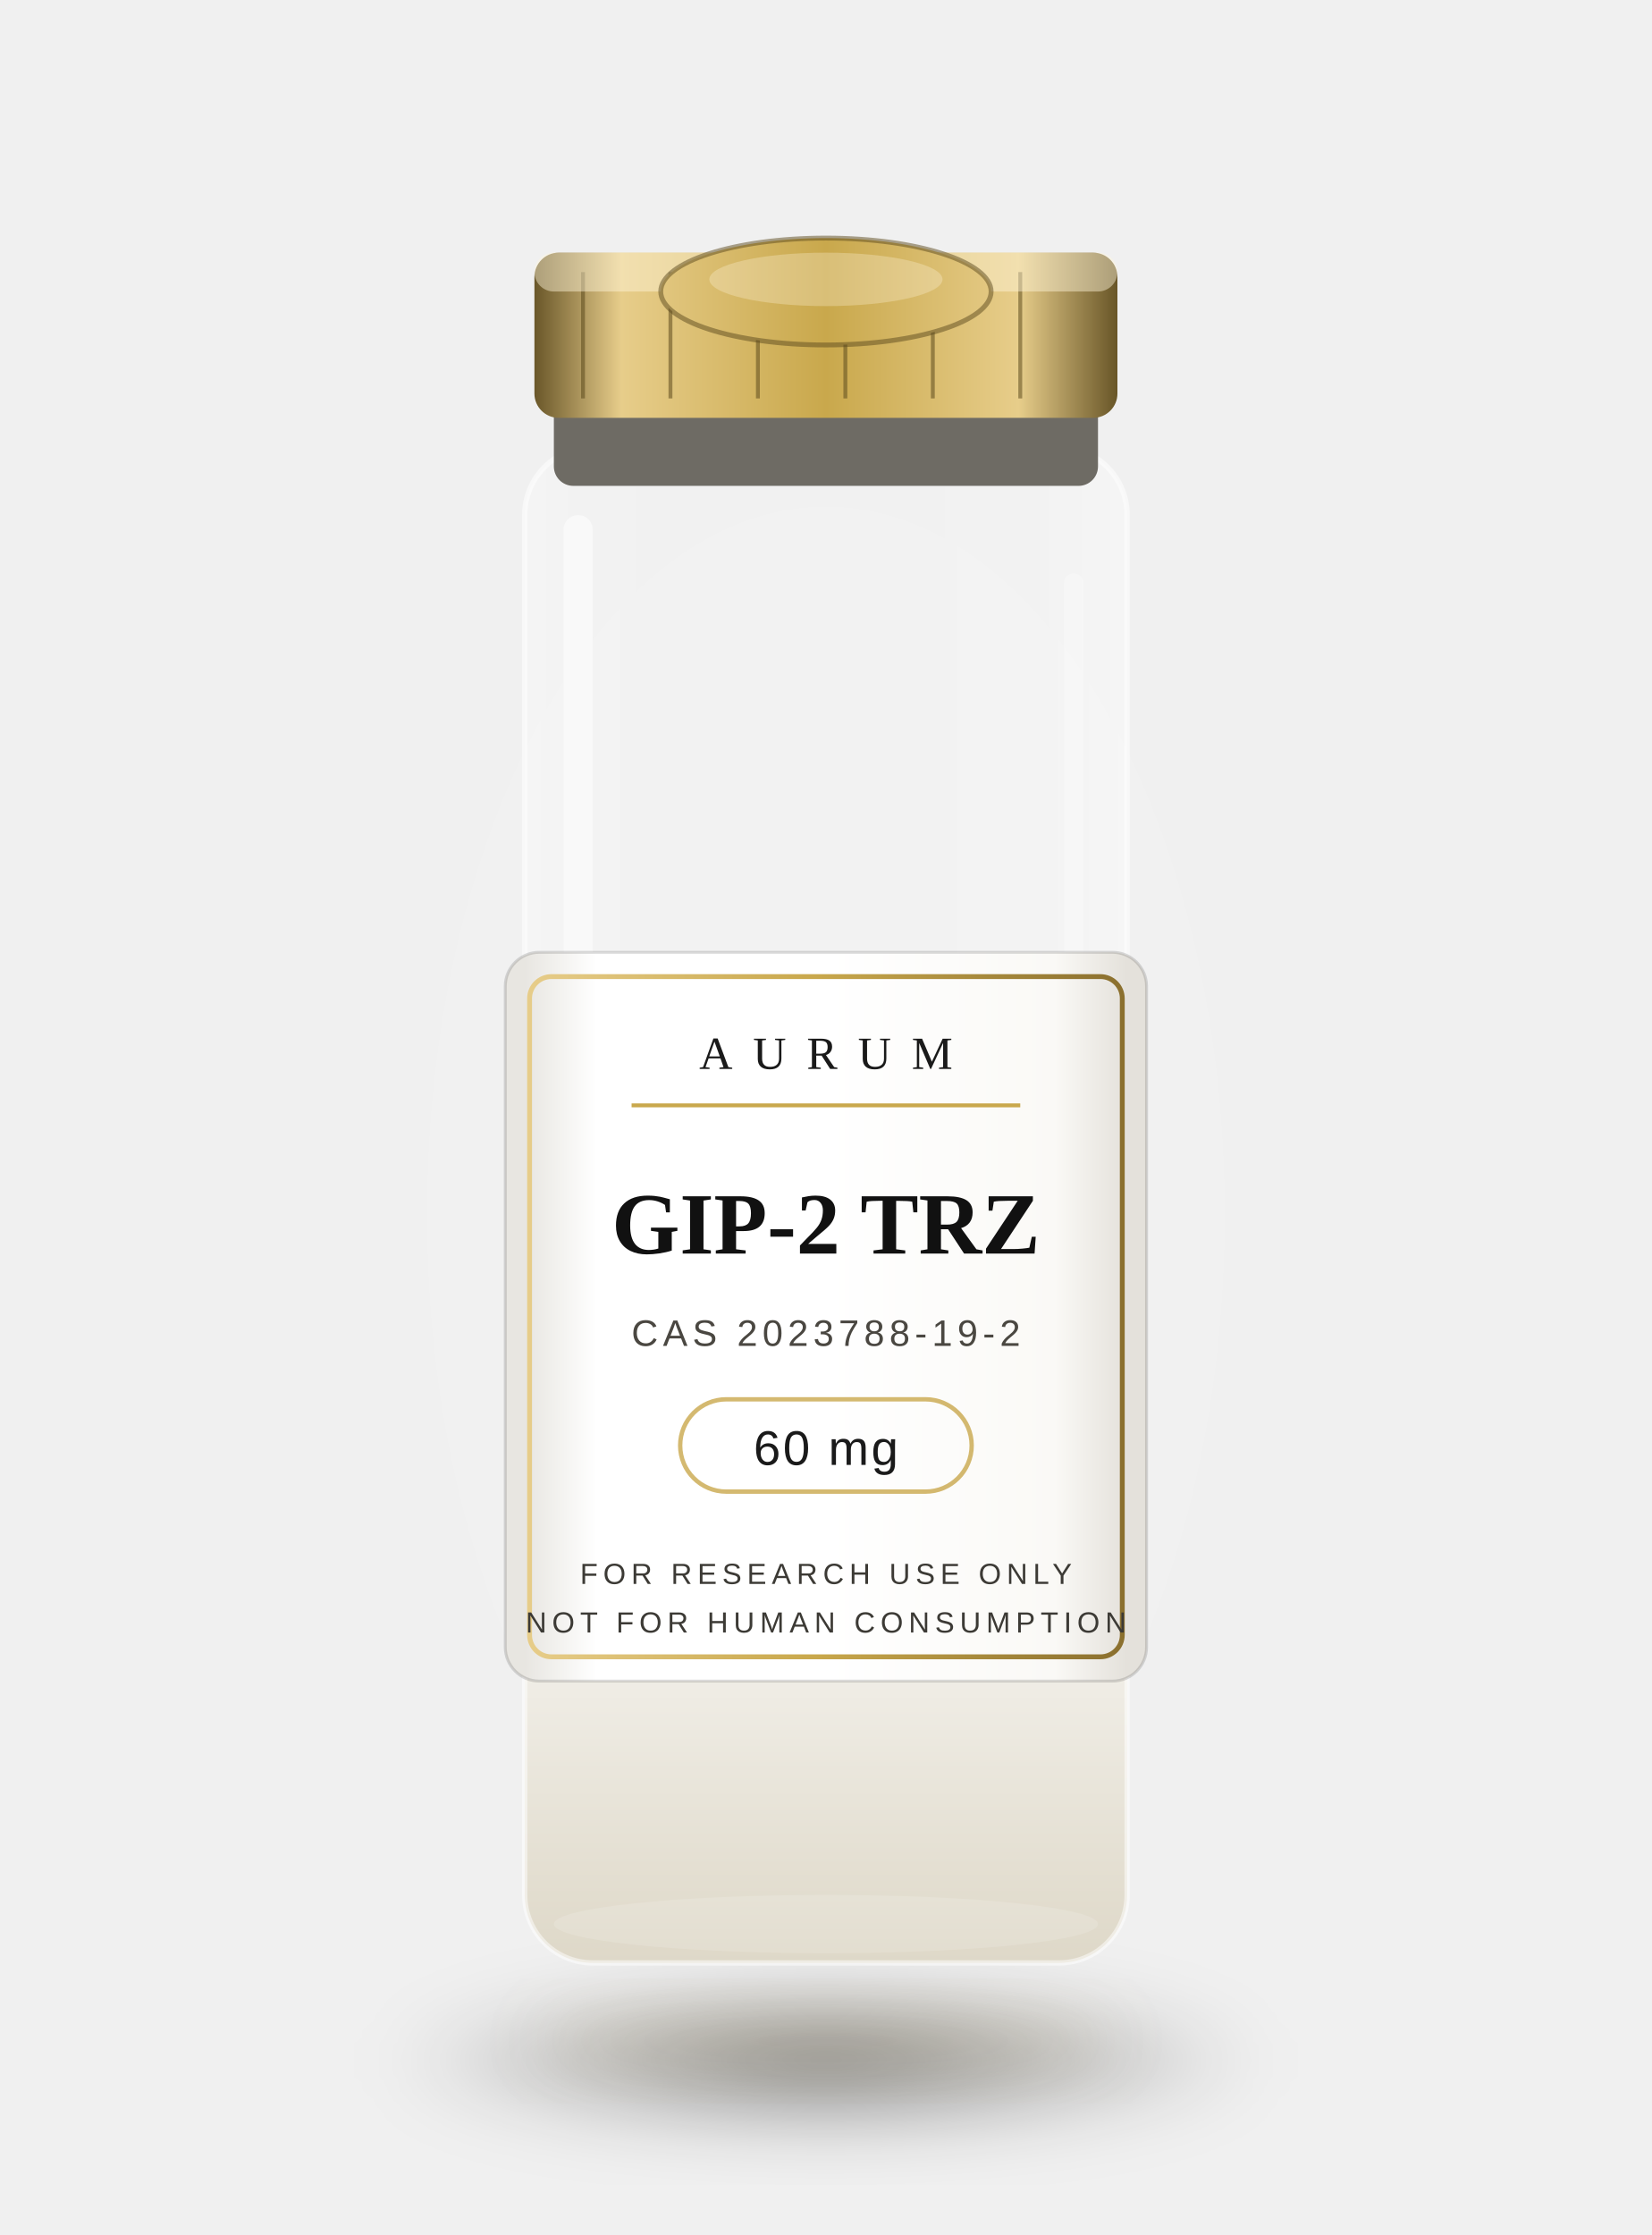
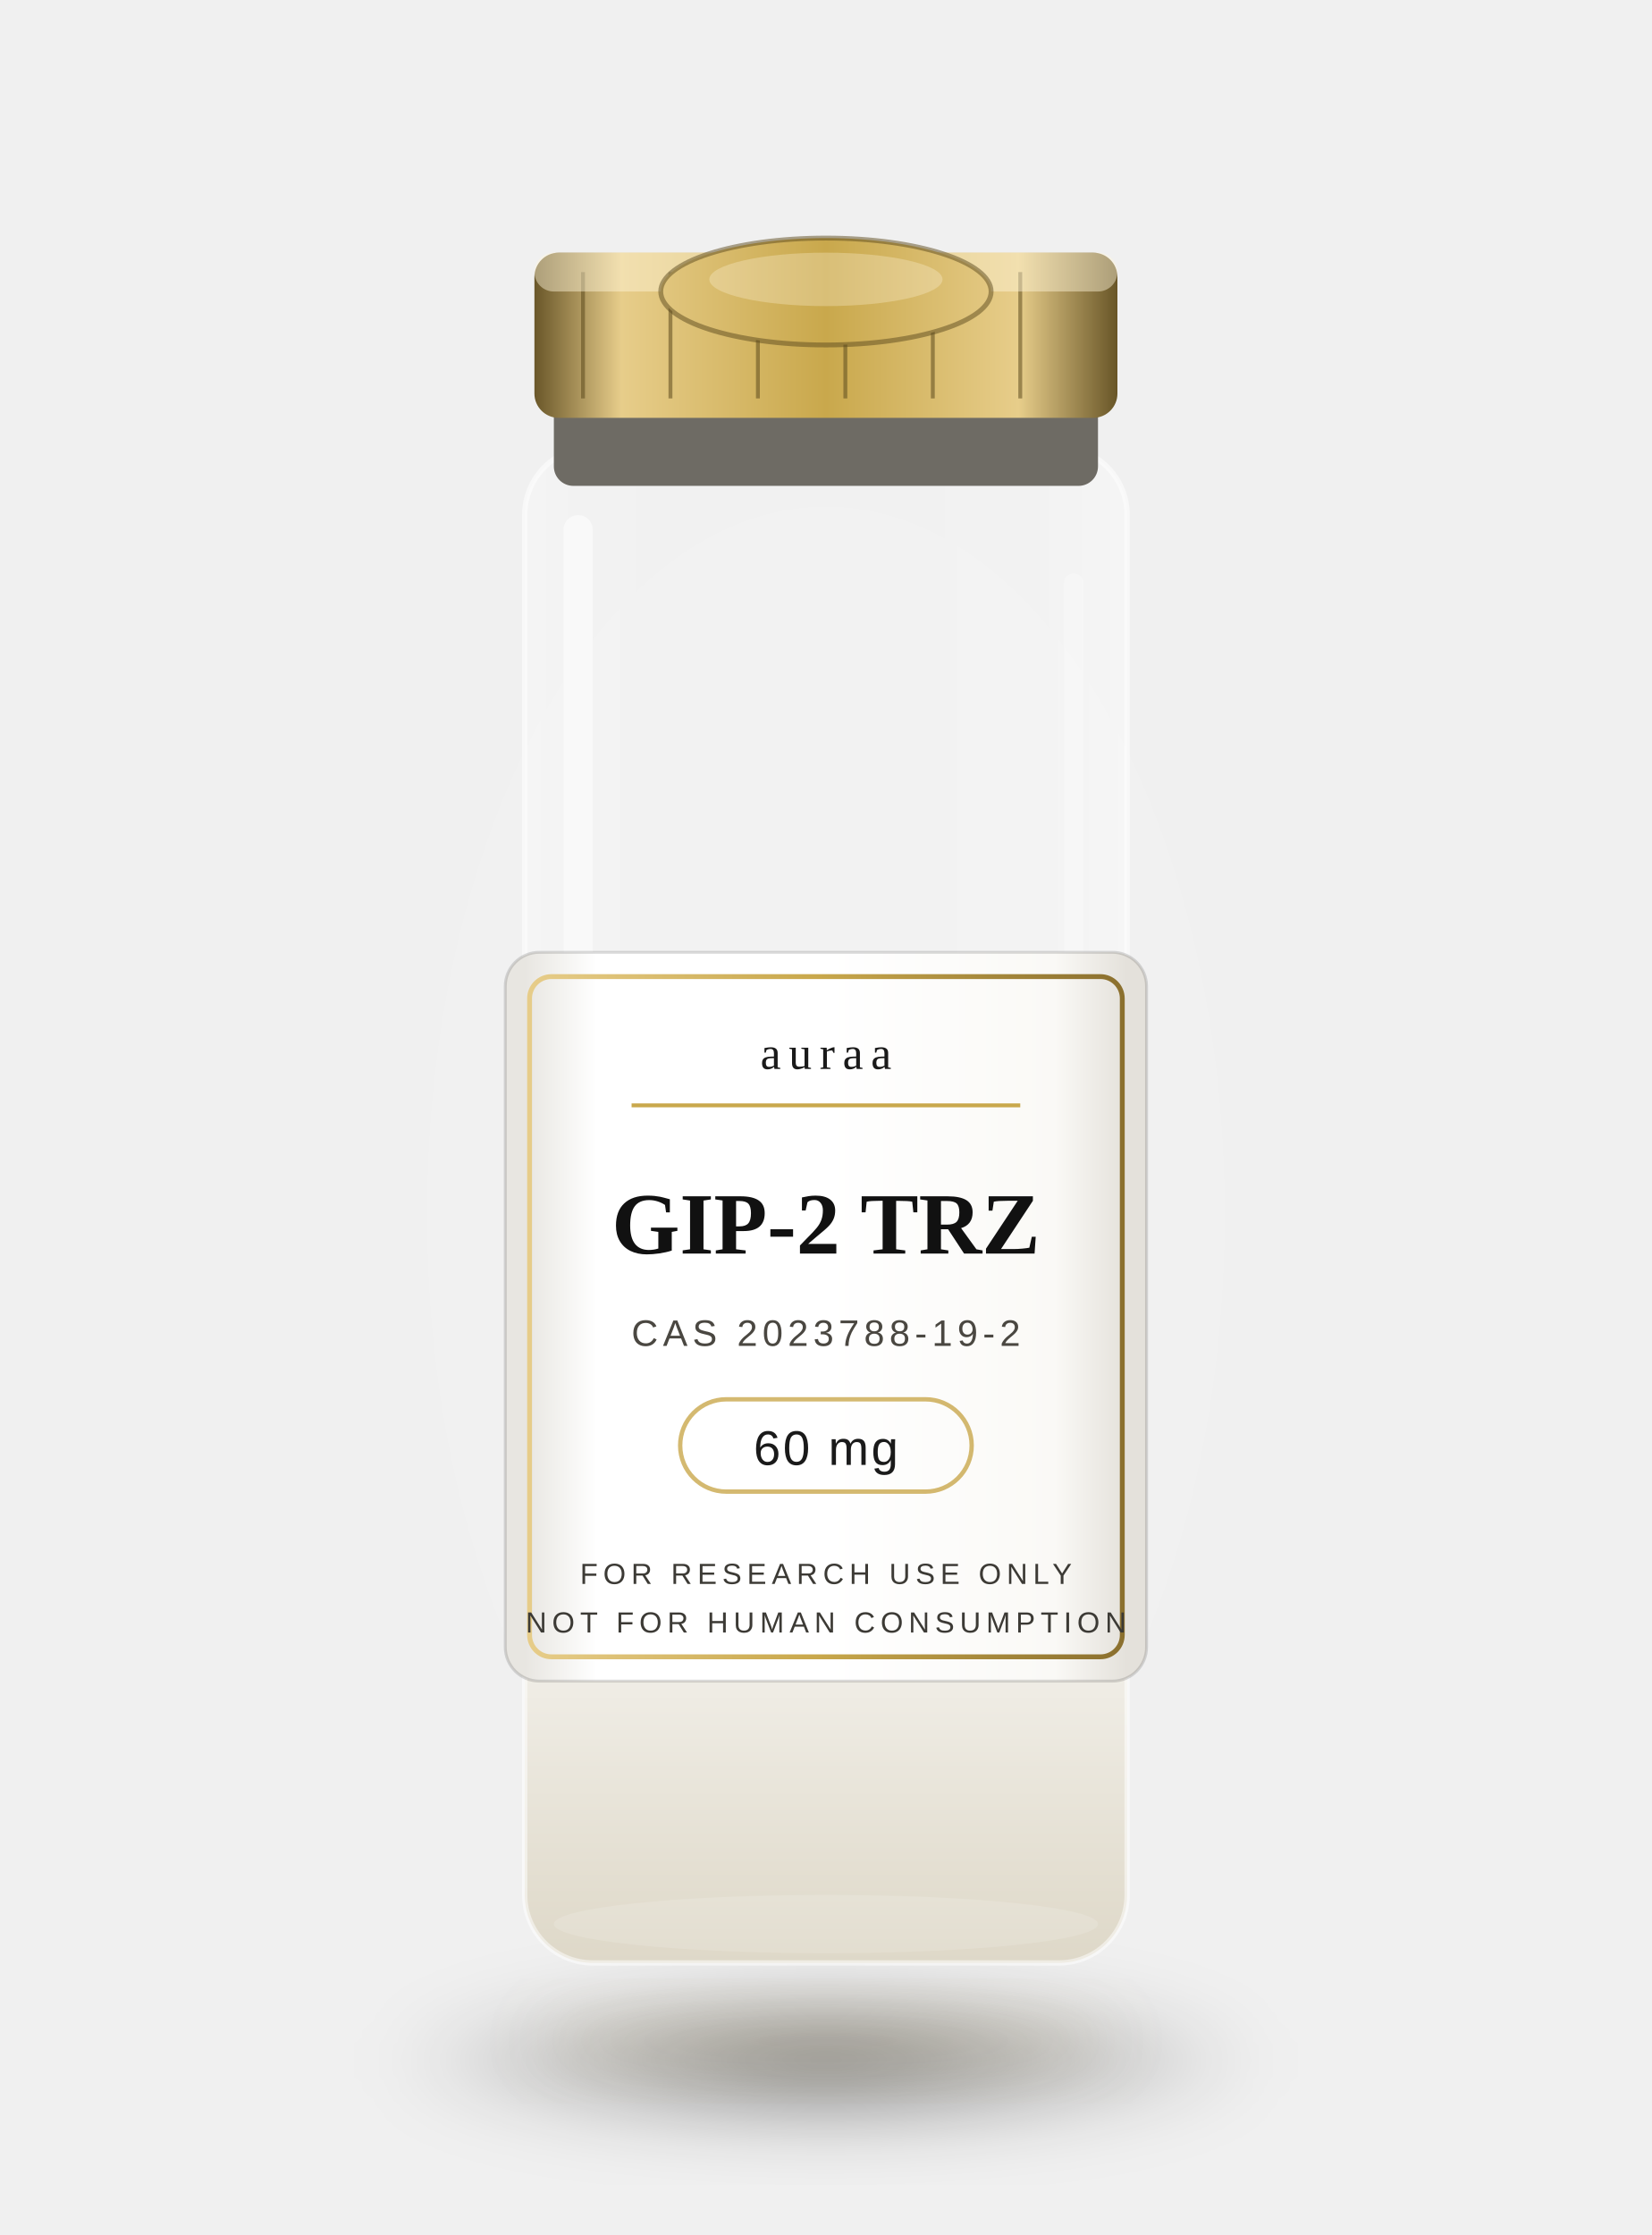
- <svg xmlns="http://www.w3.org/2000/svg" width="340" height="460" viewBox="0 0 340 460" fill="none" role="img" aria-label="GIP-2 TRZ research vial packshot — clear glass vial with visible lyophilized powder, gold cap and white Aurum label">
+ <svg xmlns="http://www.w3.org/2000/svg" width="340" height="460" viewBox="0 0 340 460" fill="none" role="img" aria-label="GIP-2 TRZ research vial packshot — clear glass vial with visible lyophilized powder, gold cap and white auraa label">
  <defs>
    <clipPath id="glassglp2trz">
      <rect x="108" y="92" width="124" height="312" rx="14" />
    </clipPath>
    <linearGradient id="bodyglp2trz" x1="108" y1="0" x2="232" y2="0" gradientUnits="userSpaceOnUse">
      <stop offset="0" stop-color="#FFFFFF" stop-opacity="0.30" />
      <stop offset="0.09" stop-color="#FFFFFF" stop-opacity="0.13" />
      <stop offset="0.34" stop-color="#FFFFFF" stop-opacity="0.05" />
      <stop offset="0.62" stop-color="#FFFFFF" stop-opacity="0.07" />
      <stop offset="0.88" stop-color="#FFFFFF" stop-opacity="0.17" />
      <stop offset="1" stop-color="#FFFFFF" stop-opacity="0.34" />
    </linearGradient>
    <linearGradient id="capglp2trz" x1="108" y1="0" x2="232" y2="0" gradientUnits="userSpaceOnUse">
      <stop offset="0" stop-color="#5C4A1E" />
      <stop offset="0.16" stop-color="#E7CD8A" />
      <stop offset="0.5" stop-color="#C9A84C" />
      <stop offset="0.82" stop-color="#E7CD8A" />
      <stop offset="1" stop-color="#5C4A1E" />
    </linearGradient>
    <linearGradient id="labelglp2trz" x1="108" y1="0" x2="232" y2="0" gradientUnits="userSpaceOnUse">
      <stop offset="0" stop-color="#E8E6E1" />
      <stop offset="0.12" stop-color="#FFFFFF" />
      <stop offset="0.5" stop-color="#FFFFFF" />
      <stop offset="0.88" stop-color="#FAF9F6" />
      <stop offset="1" stop-color="#E4E1DB" />
    </linearGradient>
    <linearGradient id="frameglp2trz" x1="108" y1="0" x2="232" y2="0" gradientUnits="userSpaceOnUse">
      <stop offset="0" stop-color="#E7CD8A" />
      <stop offset="0.48" stop-color="#C9A84C" />
      <stop offset="1" stop-color="#8A6F2E" />
    </linearGradient>
    <linearGradient id="liqglp2trz" x1="0" y1="238" x2="0" y2="404" gradientUnits="userSpaceOnUse">
      <stop offset="0" stop-color="#FFFFFF" stop-opacity="0.30" />
      <stop offset="0.55" stop-color="#FFFFFF" stop-opacity="0.42" />
      <stop offset="1" stop-color="#FFFFFF" stop-opacity="0.58" />
    </linearGradient>
    <linearGradient id="cakeglp2trz" x1="0" y1="295" x2="0" y2="404" gradientUnits="userSpaceOnUse">
      <stop offset="0" stop-color="#FFFFFF" />
      <stop offset="1" stop-color="#DED8C8" />
    </linearGradient>
    <radialGradient id="grdglp2trz" cx="0.5" cy="0.5" r="0.5">
      <stop offset="0" stop-color="#000" stop-opacity="0.5" />
      <stop offset="1" stop-color="#000" stop-opacity="0" />
    </radialGradient>
    <filter id="softglp2trz" x="-30%" y="-30%" width="160%" height="160%">
      <feGaussianBlur stdDeviation="7" />
    </filter>
  </defs>
  <ellipse cx="170" cy="424" rx="92" ry="16" fill="url(#grdglp2trz)" filter="url(#softglp2trz)" />
  <ellipse cx="170" cy="420" rx="60" ry="8" fill="#C9A84C" opacity="0.1" filter="url(#softglp2trz)" />
  <ellipse cx="170" cy="250" rx="86" ry="150" fill="#FFFFFF" opacity="0.05" filter="url(#softglp2trz)" />
  <rect x="108" y="92" width="124" height="312" rx="14" fill="url(#bodyglp2trz)" />
  <g clip-path="url(#glassglp2trz)">
    <path d="M108 305 Q140 293 170 300 Q200 307 232 302 L232 404 L108 404 Z" fill="url(#cakeglp2trz)" />
    <path d="M108 305 Q140 293 170 300 Q200 307 232 302" fill="none" stroke="#FFFFFF" stroke-width="1.8" opacity="0.75" />
    <ellipse cx="148" cy="332" rx="24" ry="9" fill="#FFFFFF" opacity="0.3" />
  </g>
  <rect x="108" y="92" width="124" height="312" rx="14" fill="none" stroke="#FFFFFF" stroke-opacity="0.5" stroke-width="1.1" />
  <rect x="116" y="106" width="6" height="152" rx="3" fill="#FFFFFF" opacity="0.5" />
  <rect x="219" y="118" width="4" height="142" rx="2" fill="#FFFFFF" opacity="0.28" />
  <ellipse cx="170" cy="396" rx="56" ry="6" fill="#FFFFFF" opacity="0.14" />
  <rect x="114" y="78" width="112" height="22" rx="4" fill="#6E6B64" />
  <rect x="114" y="78" width="112" height="7" rx="3" fill="#8A867D" />
  <rect x="110" y="52" width="120" height="34" rx="5" fill="url(#capglp2trz)" />
  <g stroke="#5C4A1E" stroke-width="0.8" opacity="0.55">
    <path d="M120 56v26M138 56v26M156 56v26M174 56v26M192 56v26M210 56v26" />
  </g>
  <rect x="110" y="52" width="120" height="8" rx="4" fill="#FFF6DC" opacity="0.45" />
  <ellipse cx="170" cy="60" rx="34" ry="11" fill="url(#capglp2trz)" />
  <ellipse cx="170" cy="60" rx="34" ry="11" fill="none" stroke="#5C4A1E" stroke-opacity="0.5" stroke-width="1" />
  <ellipse cx="170" cy="57.5" rx="24" ry="5.5" fill="#FFF6DC" opacity="0.3" />
  <rect x="104" y="196" width="132" height="150" rx="7" fill="url(#labelglp2trz)" />
  <rect x="104" y="196" width="132" height="150" rx="7" fill="none" stroke="#000000" stroke-opacity="0.14" stroke-width="0.6" />
  <rect x="109" y="201" width="122" height="140" rx="4.5" fill="none" stroke="url(#frameglp2trz)" stroke-width="1" />
-   <text x="170" y="220" text-anchor="middle" font-family="Georgia,'Times New Roman',serif" font-size="9.5" letter-spacing="4.2" fill="#1A1A1A">AURUM</text>
+   <text x="170" y="220" text-anchor="middle" font-family="Georgia,'Times New Roman',serif" font-size="9.5" letter-spacing="1.6" fill="#1A1A1A">auraa</text>
  <line x1="130" y1="227.5" x2="210" y2="227.5" stroke="#C9A84C" stroke-width="0.8" />
  <text x="170" y="258" text-anchor="middle" font-family="Georgia,'Times New Roman',serif" font-size="18" font-weight="bold" fill="#111111">GIP-2 TRZ</text>
  <text x="170" y="277" text-anchor="middle" font-family="'Helvetica Neue',Arial,sans-serif" font-size="7.6" letter-spacing="1" fill="#4A4741">CAS 2023788-19-2</text>
  <g>
    <rect x="140" y="288" width="60" height="19" rx="9.5" fill="none" stroke="#C9A84C" stroke-opacity="0.8" stroke-width="0.9" />
    <text x="170" y="301.5" text-anchor="middle" font-family="'Helvetica Neue',Arial,sans-serif" font-size="10" letter-spacing="0.5" fill="#1A1A1A">60 mg</text>
  </g>
  <text x="170" y="326" text-anchor="middle" font-family="'Helvetica Neue',Arial,sans-serif" font-size="6" letter-spacing="1.1" fill="#3C3A35">FOR RESEARCH USE ONLY</text>
  <text x="170" y="336" text-anchor="middle" font-family="'Helvetica Neue',Arial,sans-serif" font-size="6" letter-spacing="1.1" fill="#3C3A35">NOT FOR HUMAN CONSUMPTION</text>
</svg>
